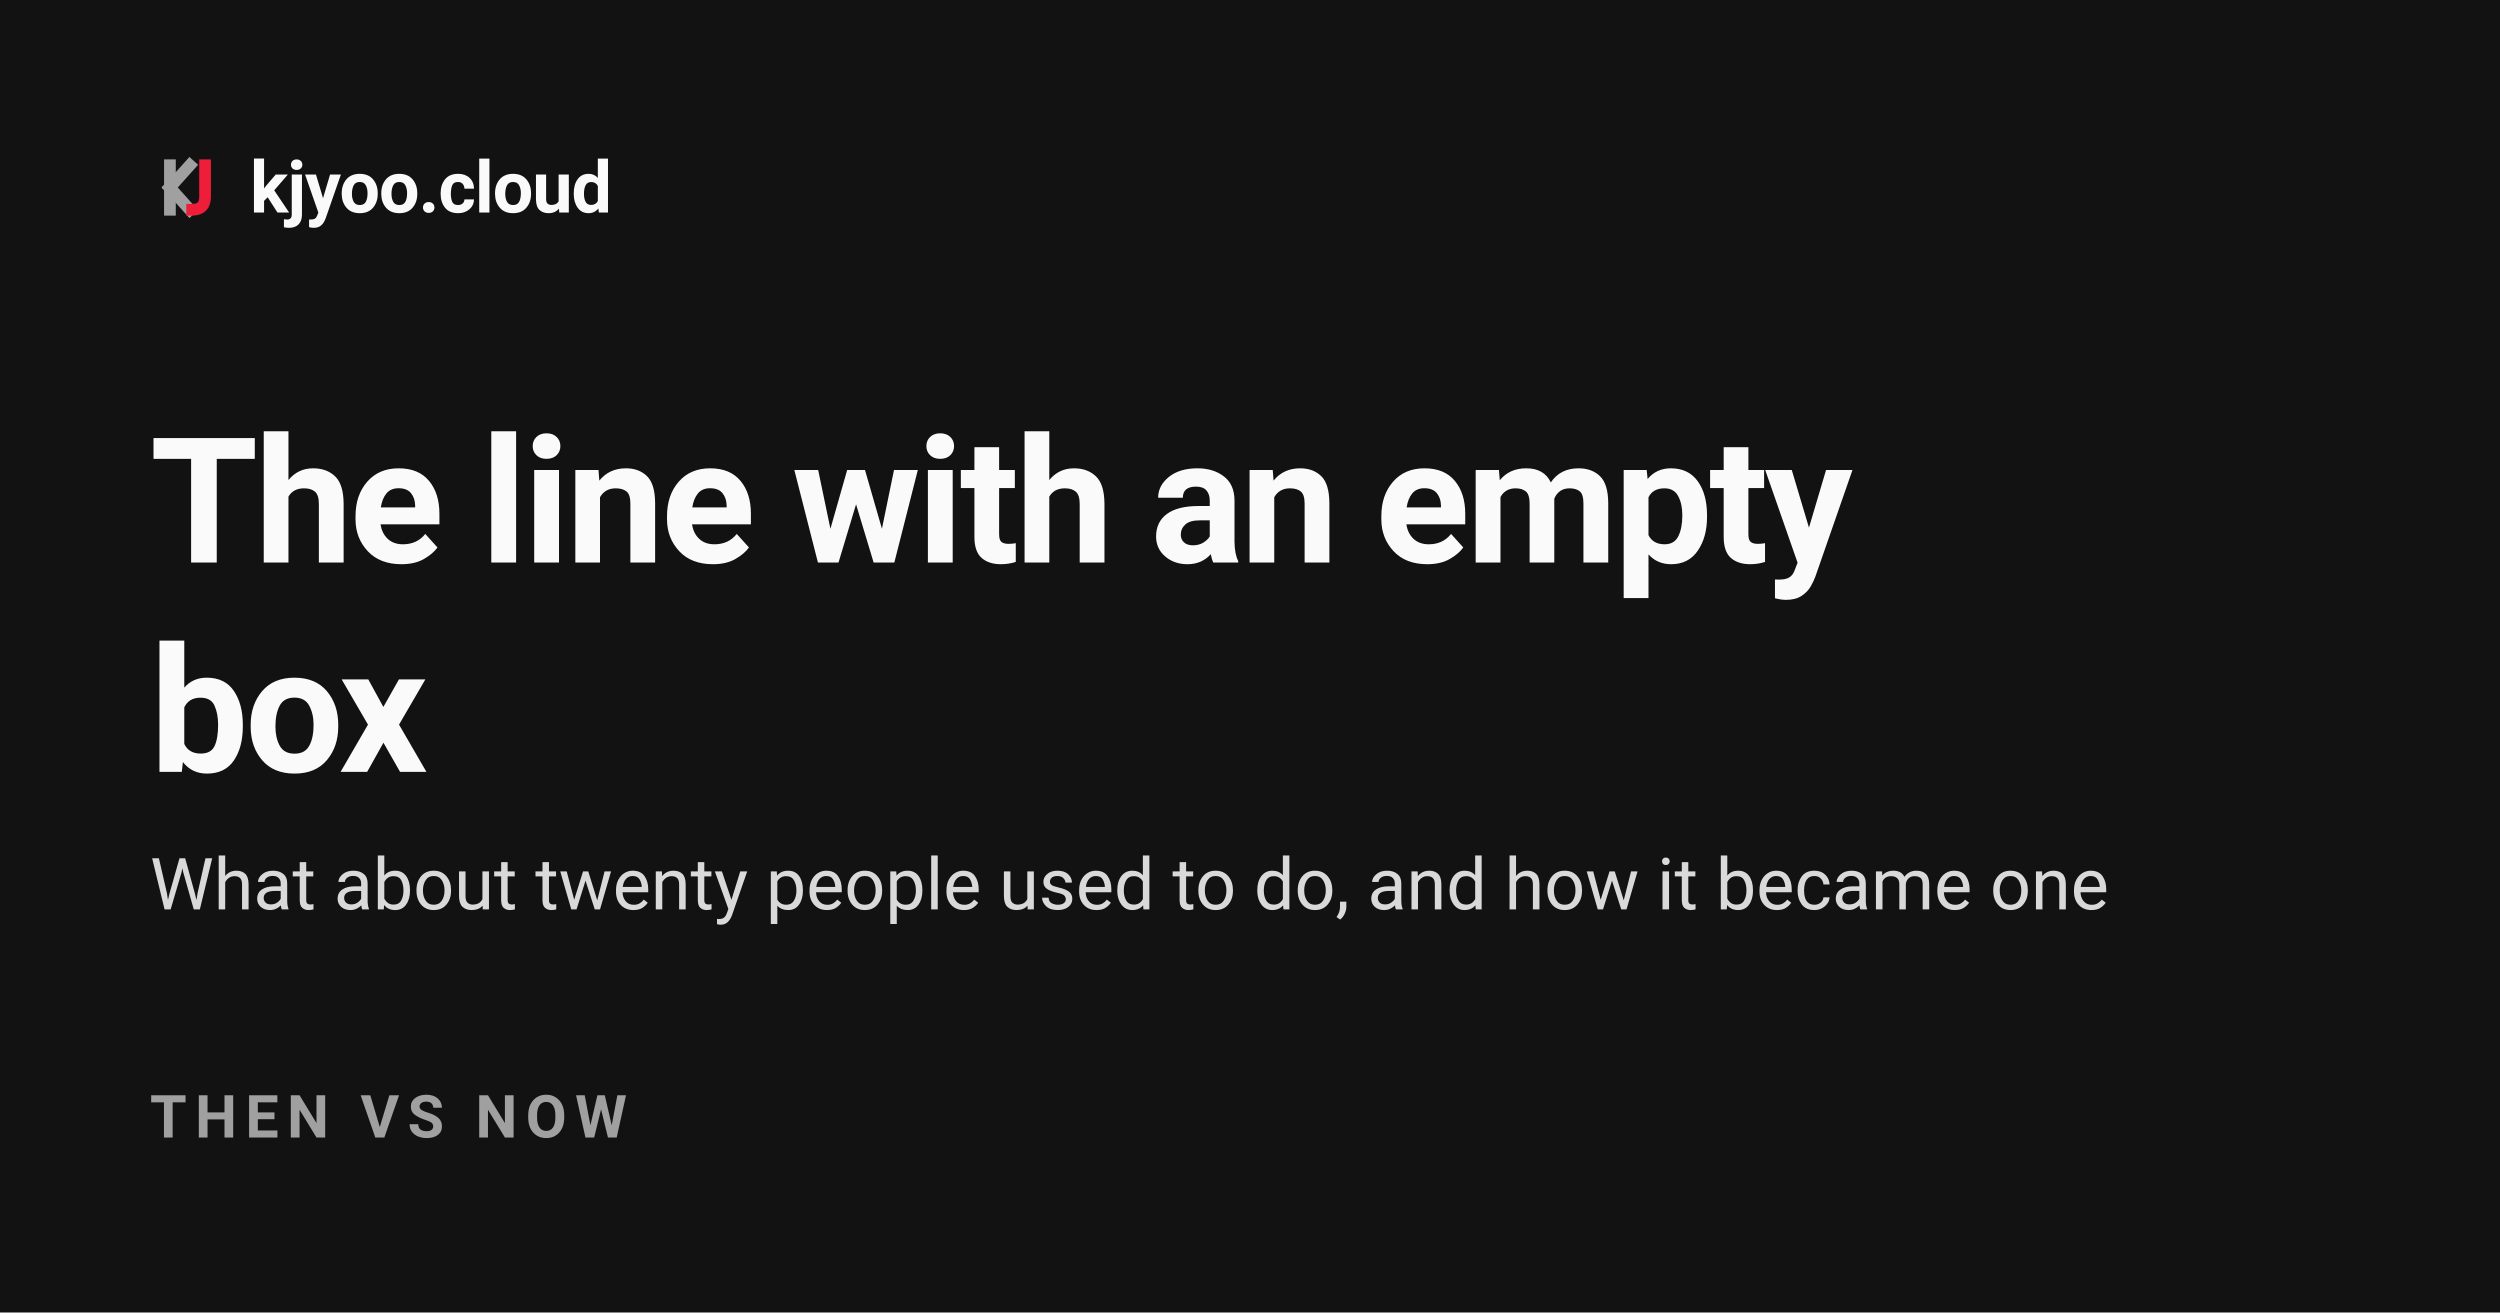
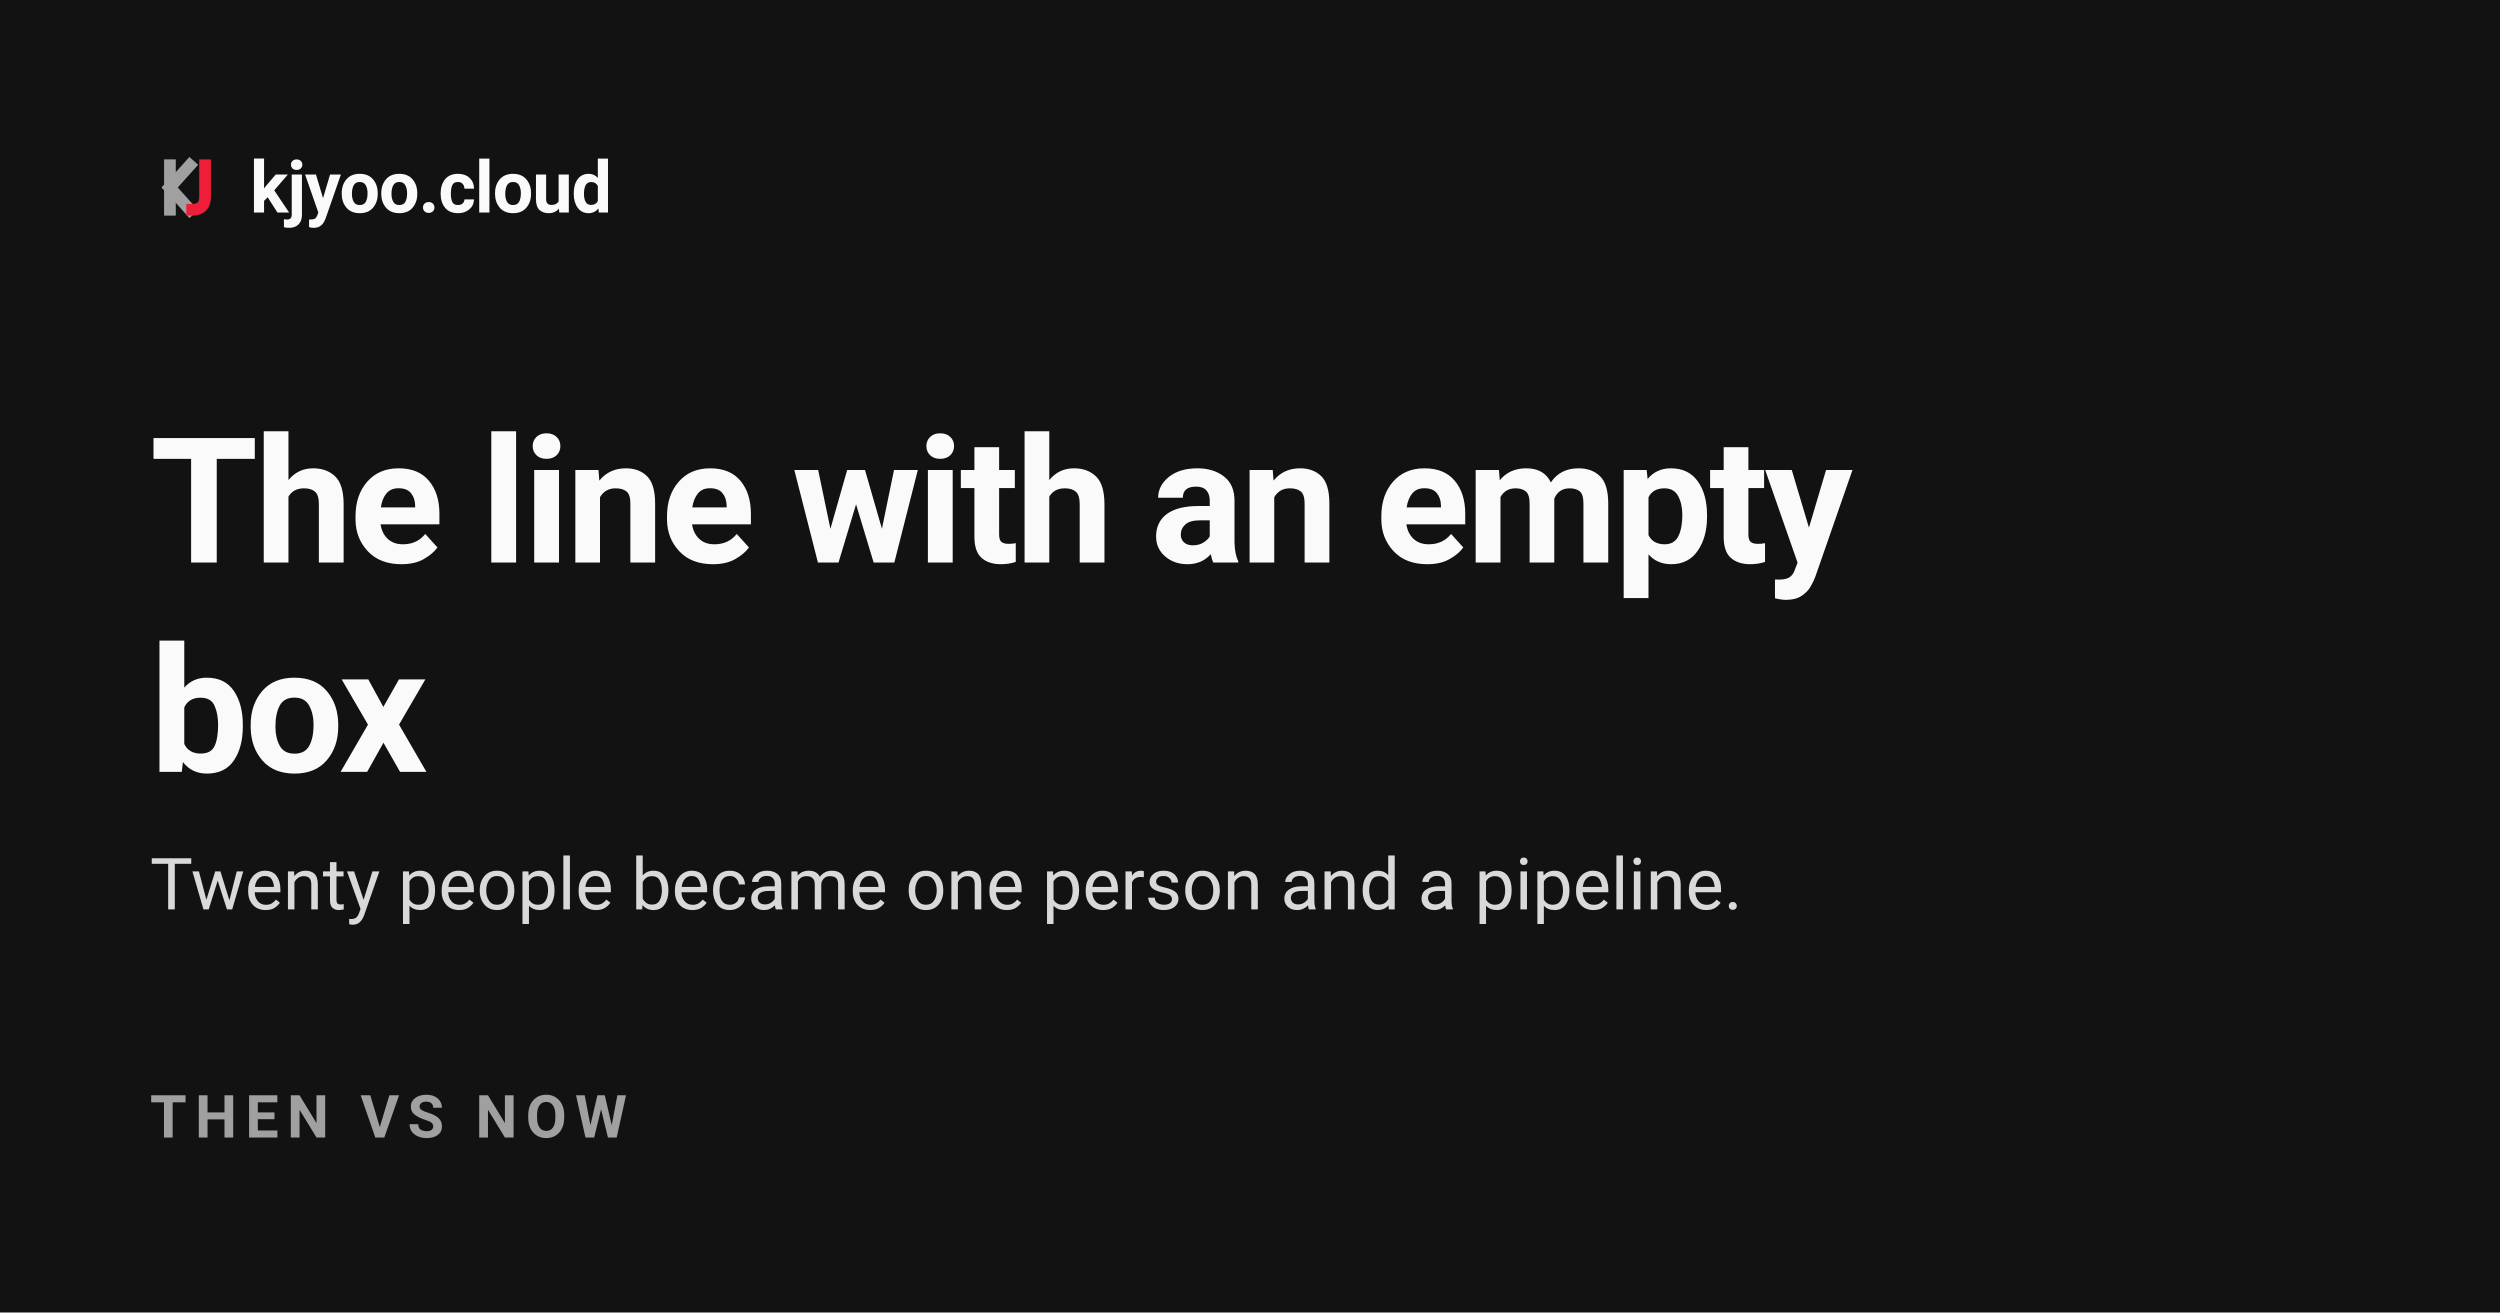
<svg xmlns="http://www.w3.org/2000/svg" viewBox="0 0 800 420" width="800" height="420">
  <rect width="800" height="420" fill="#121212" />
  <svg x="48" y="48" width="24" height="24" viewBox="0 0 64 64">
    <g fill="none" stroke-linecap="square" stroke-linejoin="miter">
      <path d="M17 13 V51" stroke="#A0A0A0" stroke-width="10" />
      <path d="M17 32 L34 13" stroke="#A0A0A0" stroke-width="10" />
      <path d="M17 32 L34 51" stroke="#A0A0A0" stroke-width="10" />
      <path d="M47 13 V40 Q47 51 36 51" stroke="#EE1D3A" stroke-width="10" />
    </g>
  </svg>
  <text x="80" y="68" font-family="'Nanum Gothic','Noto Sans KR',-apple-system,BlinkMacSystemFont,'Segoe UI',Roboto,sans-serif" font-size="23" font-weight="700" letter-spacing="-0.35" fill="#FAFAFA">kjyoo.cloud</text>
  <text x="48" y="180" font-family="'Nanum Gothic','Noto Sans KR',-apple-system,BlinkMacSystemFont,'Segoe UI',Roboto,sans-serif" font-size="56" font-weight="700" letter-spacing="-1.12" fill="#FAFAFA">The line with an empty</text>
  <text x="48" y="247" font-family="'Nanum Gothic','Noto Sans KR',-apple-system,BlinkMacSystemFont,'Segoe UI',Roboto,sans-serif" font-size="56" font-weight="700" letter-spacing="-1.12" fill="#FAFAFA">box</text>
-   <text x="48" y="291" font-family="'Nanum Gothic','Noto Sans KR',-apple-system,BlinkMacSystemFont,'Segoe UI',Roboto,sans-serif" font-size="23" font-weight="400" fill="#DAD9D9">What about twenty people used to do, and how it became one</text>
+   <text x="48" y="291" font-family="'Nanum Gothic','Noto Sans KR',-apple-system,BlinkMacSystemFont,'Segoe UI',Roboto,sans-serif" font-size="23" font-weight="400" fill="#DAD9D9">Twenty people became one person and a pipeline.</text>
  <text x="48" y="364" font-family="'Nanum Gothic','Noto Sans KR',-apple-system,BlinkMacSystemFont,'Segoe UI',Roboto,sans-serif" font-size="19" font-weight="700" letter-spacing="2.66" fill="#A0A0A0">THEN VS NOW</text>
</svg>
